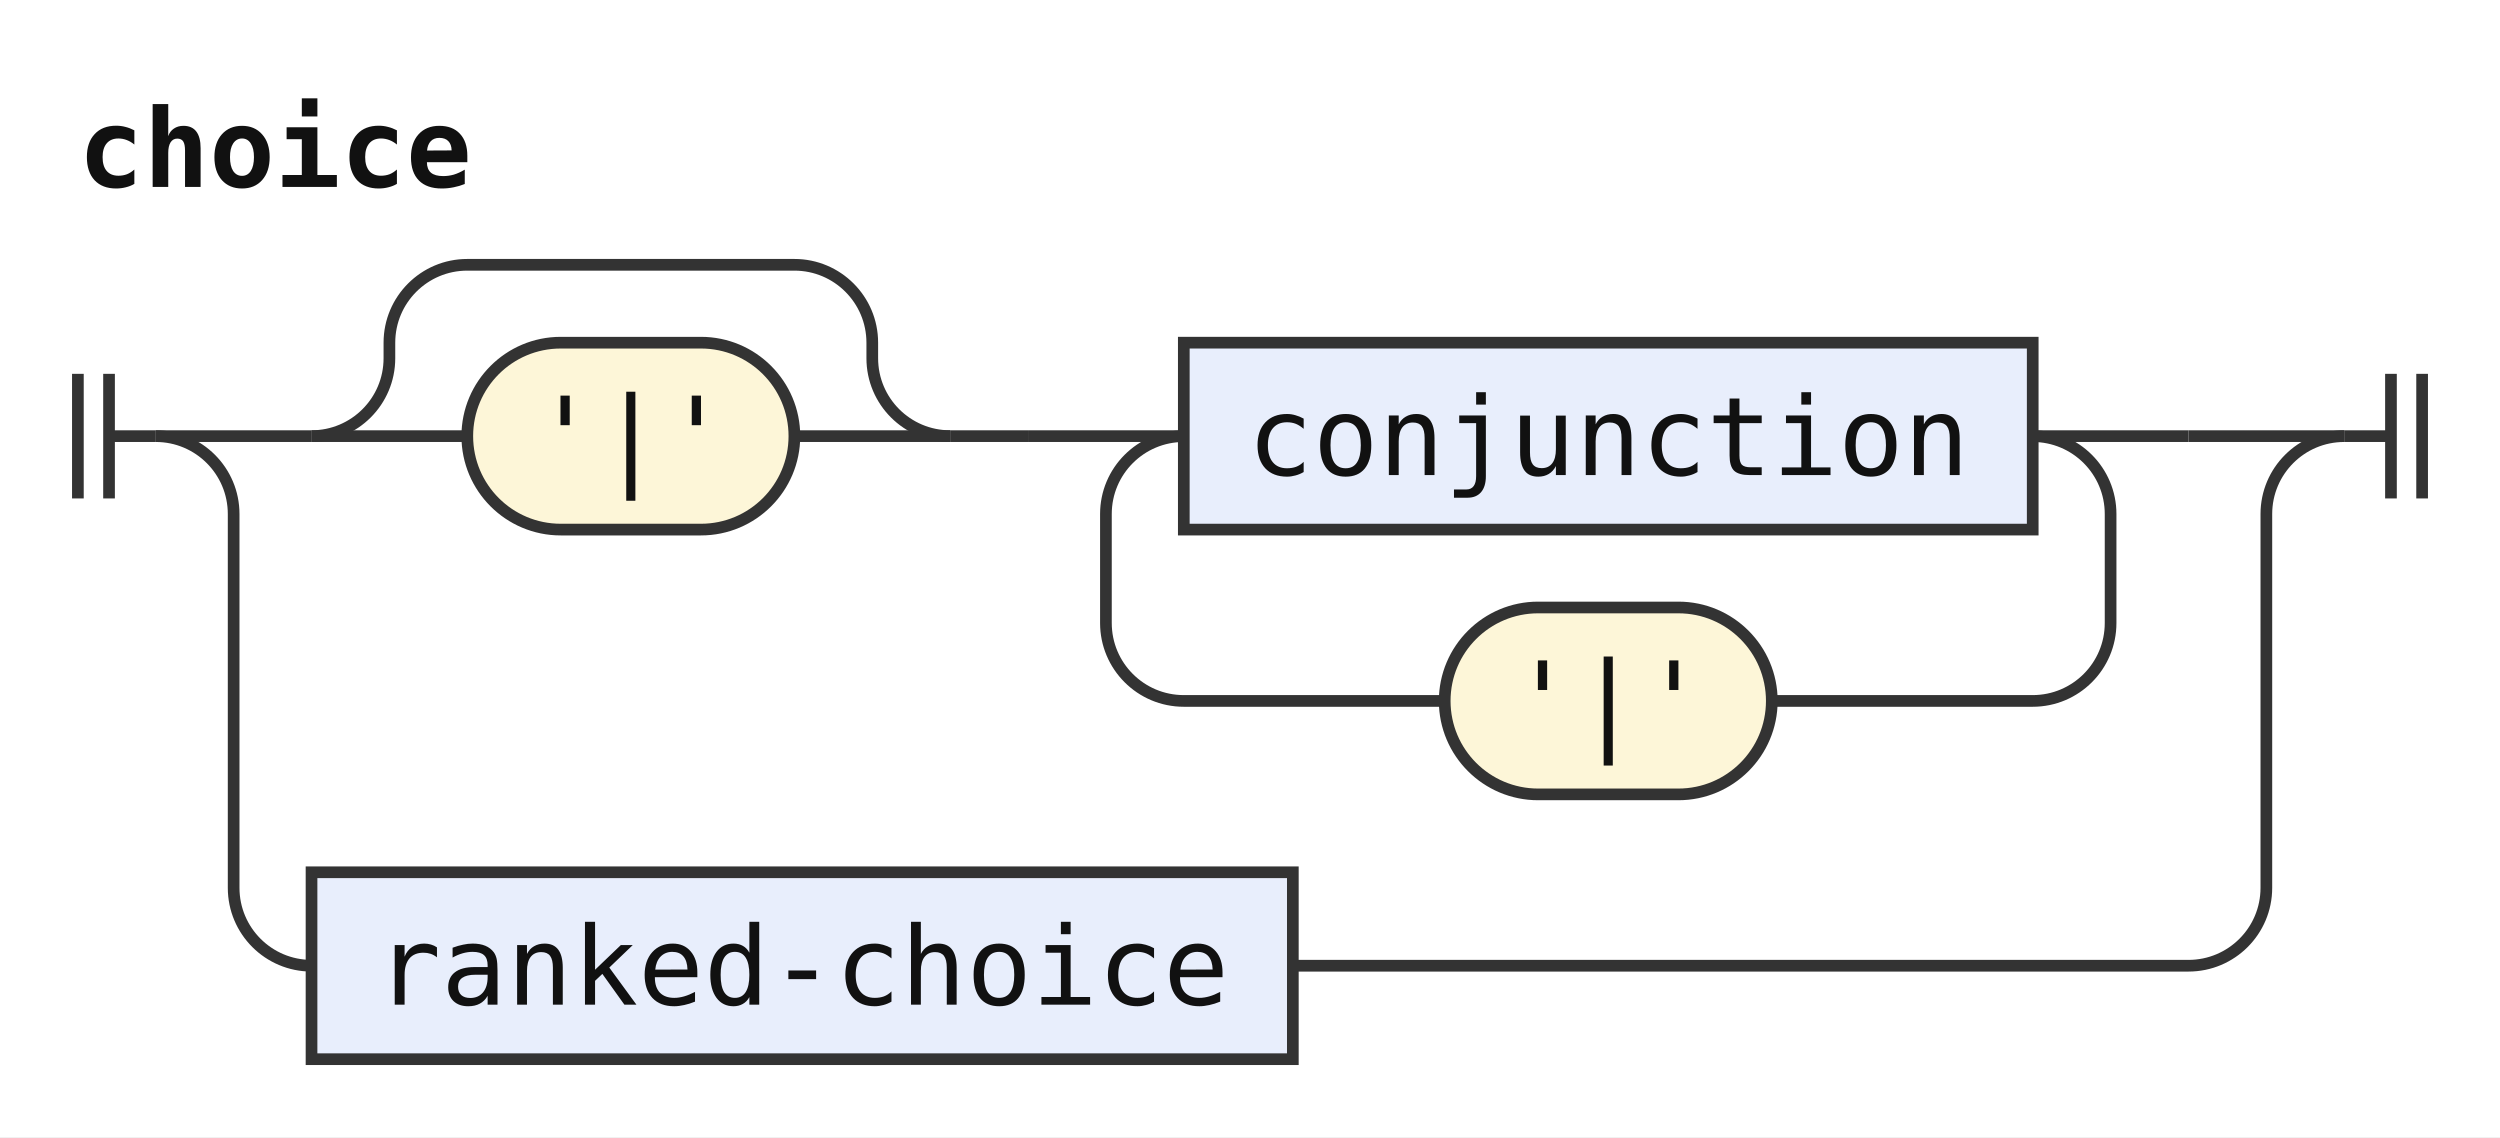
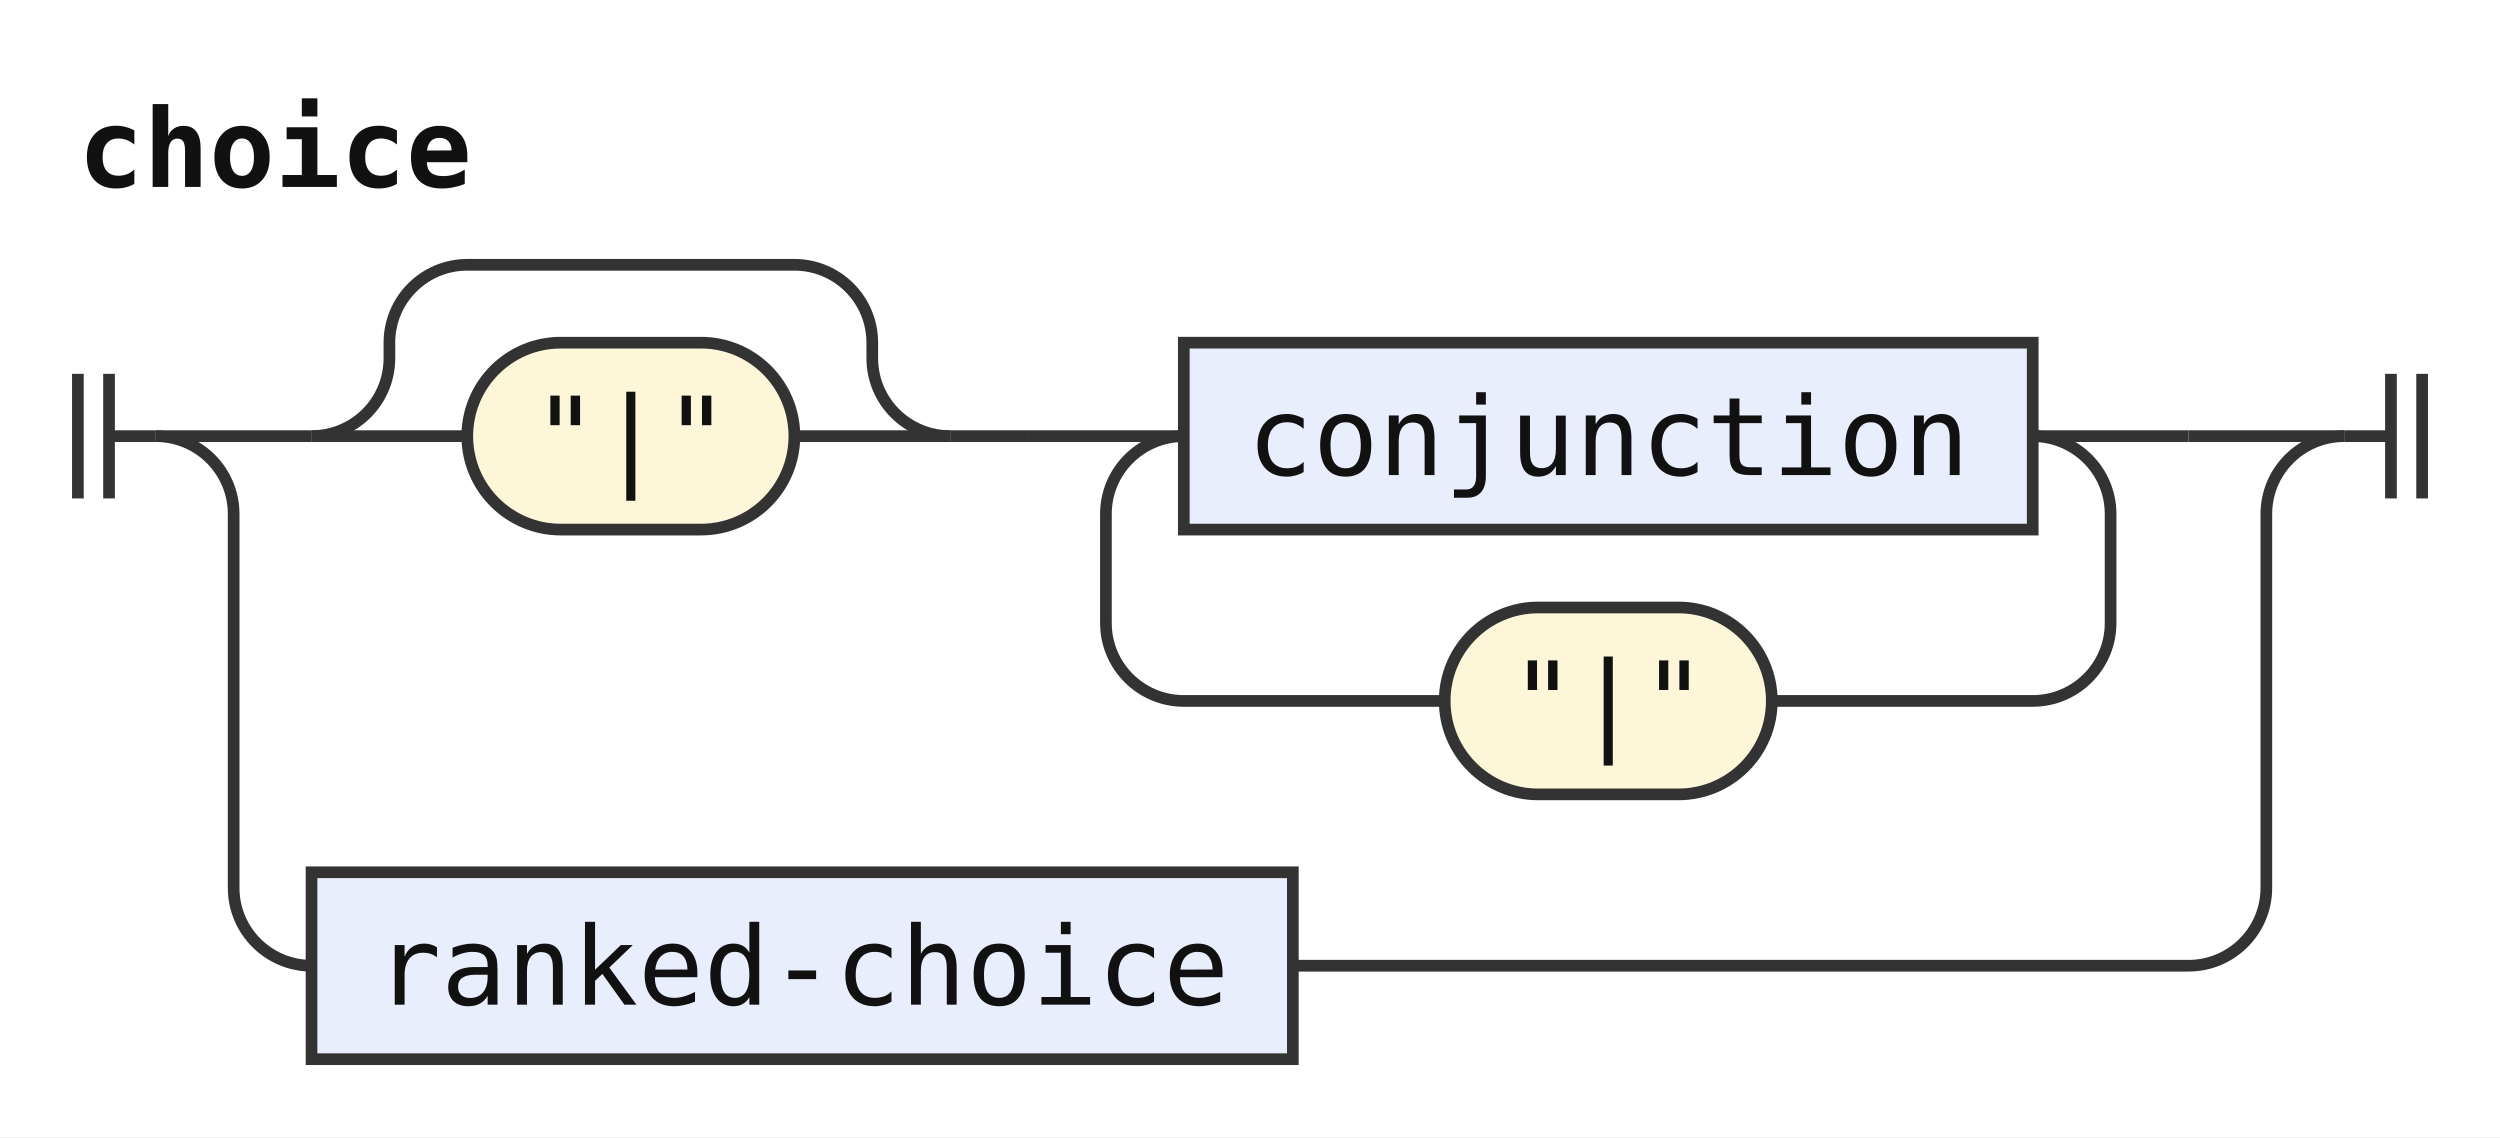
<svg xmlns="http://www.w3.org/2000/svg" width="321" height="146" viewBox="0 0 321 146" role="img" aria-label="Railroad diagram of the rule choice">
  <style>path{fill:none;stroke:#333;stroke-width:1.5}.rule rect{fill:#e8eefc;stroke:#333;stroke-width:1.5}.terminal rect{fill:#fdf6d8;stroke:#333;stroke-width:1.5}text{font-family:ui-monospace,SFMono-Regular,Menlo,Consolas,"DejaVu Sans Mono","Liberation Mono",monospace;font-size:14px;fill:#111;text-anchor:middle}text.label{font-size:12px;font-style:italic;fill:#555;text-anchor:start}text.title{font-weight:bold;text-anchor:start}</style>
  <rect width="100%" height="100%" fill="#fff" />
  <text class="title" x="10" y="24" textLength="50.4" lengthAdjust="spacingAndGlyphs">choice</text>
  <path d="M10 48v16m4 -16v16M14 56h6" />
  <path d="M20 56h20" />
  <path d="M40 56h20" />
  <g class="terminal">
    <rect x="60" y="44" width="42" height="24" rx="12" />
-     <text x="81" y="61" textLength="25.2" lengthAdjust="spacingAndGlyphs">'|'</text>
+     <text x="81" y="61" textLength="25.2" lengthAdjust="spacingAndGlyphs">"|"</text>
  </g>
  <path d="M102 56H122" />
  <path d="M40 56a10 10 0 0 0 10 -10V44a10 10 0 0 1 10 -10H102a10 10 0 0 1 10 10V46a10 10 0 0 0 10 10" />
  <path d="M122 56h10" />
  <path d="M132 56h20" />
  <g class="rule">
    <rect x="152" y="44" width="109" height="24" rx="0" />
    <text x="206.5" y="61" textLength="92.4" lengthAdjust="spacingAndGlyphs">conjunction</text>
  </g>
  <path d="M261 56H281" />
  <path d="M261 56a10 10 0 0 1 10 10V80a10 10 0 0 1 -10 10H227.5" />
  <g class="terminal">
    <rect x="185.5" y="78" width="42" height="24" rx="12" />
-     <text x="206.5" y="95" textLength="25.2" lengthAdjust="spacingAndGlyphs">'|'</text>
+     <text x="206.5" y="95" textLength="25.2" lengthAdjust="spacingAndGlyphs">"|"</text>
  </g>
  <path d="M185.5 90H152a10 10 0 0 1 -10 -10V66a10 10 0 0 1 10 -10" />
  <path d="M281 56H301" />
  <path d="M20 56a10 10 0 0 1 10 10V114a10 10 0 0 0 10 10" />
  <g class="rule">
    <rect x="40" y="112" width="126" height="24" rx="0" />
    <text x="103" y="129" textLength="109.2" lengthAdjust="spacingAndGlyphs">ranked-choice</text>
  </g>
  <path d="M166 124H281a10 10 0 0 0 10 -10V66a10 10 0 0 1 10 -10" />
  <path d="M301 56h6m0 -8v16m4 -16v16" />
</svg>
